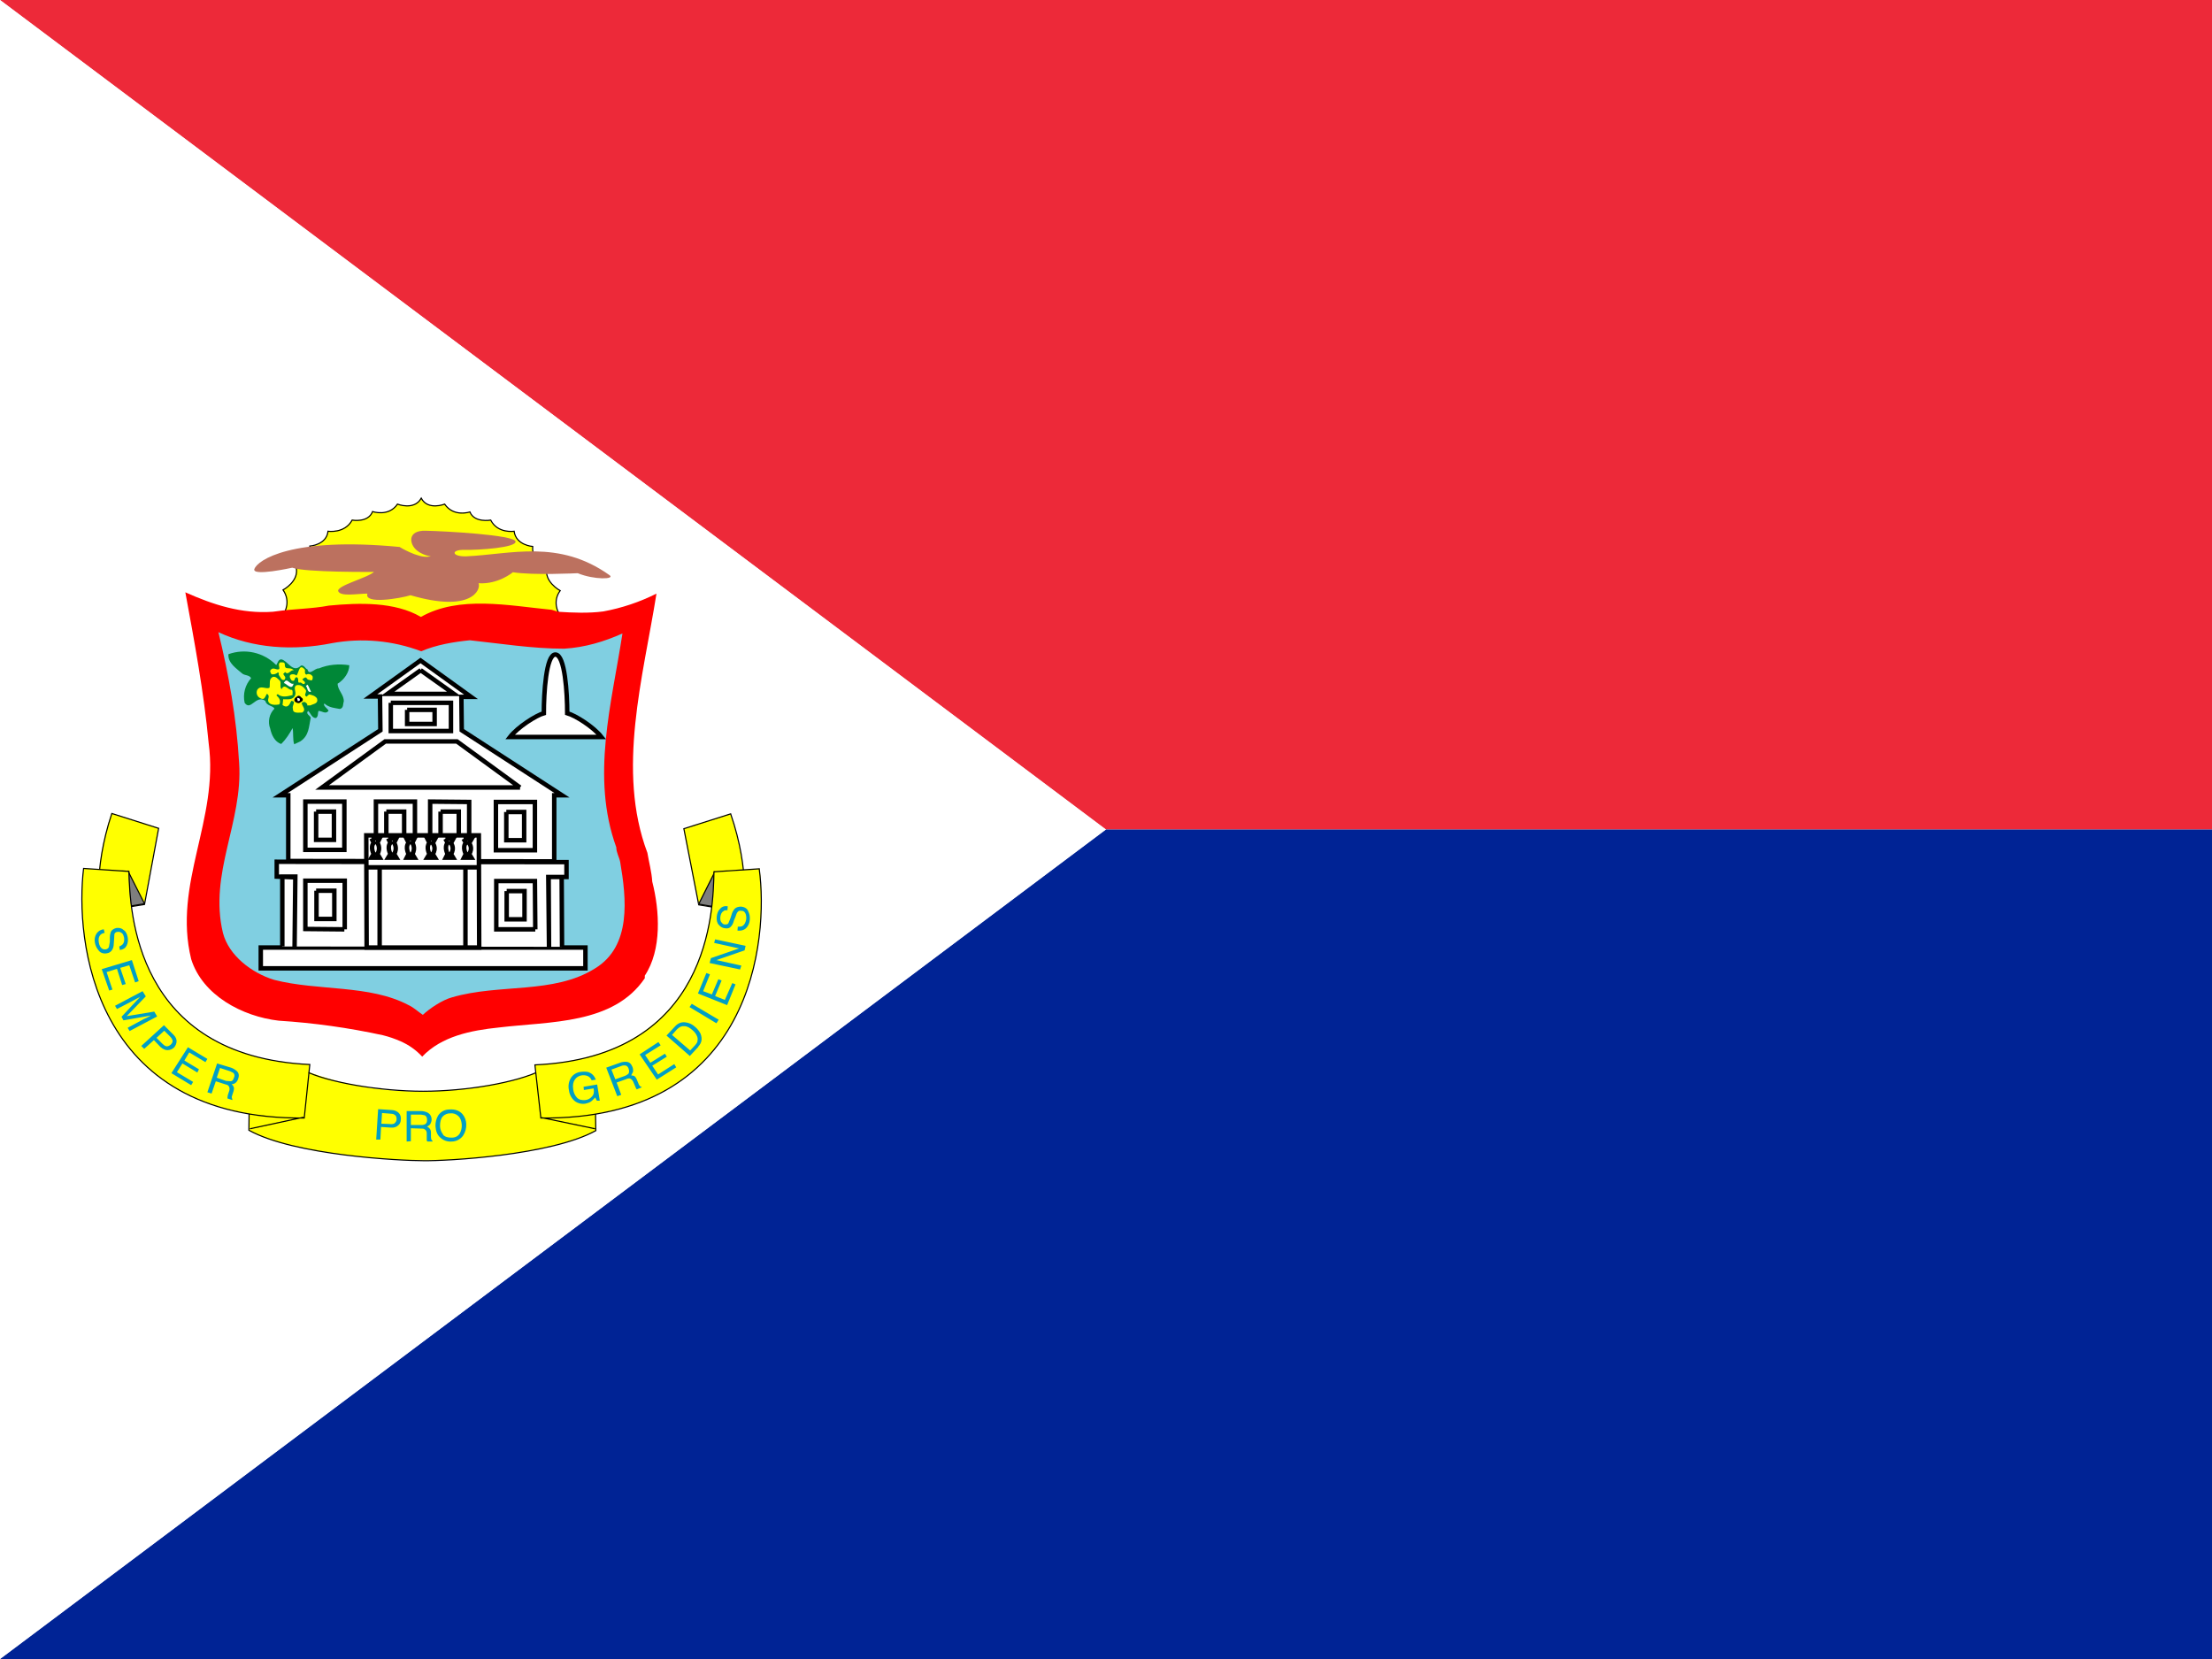
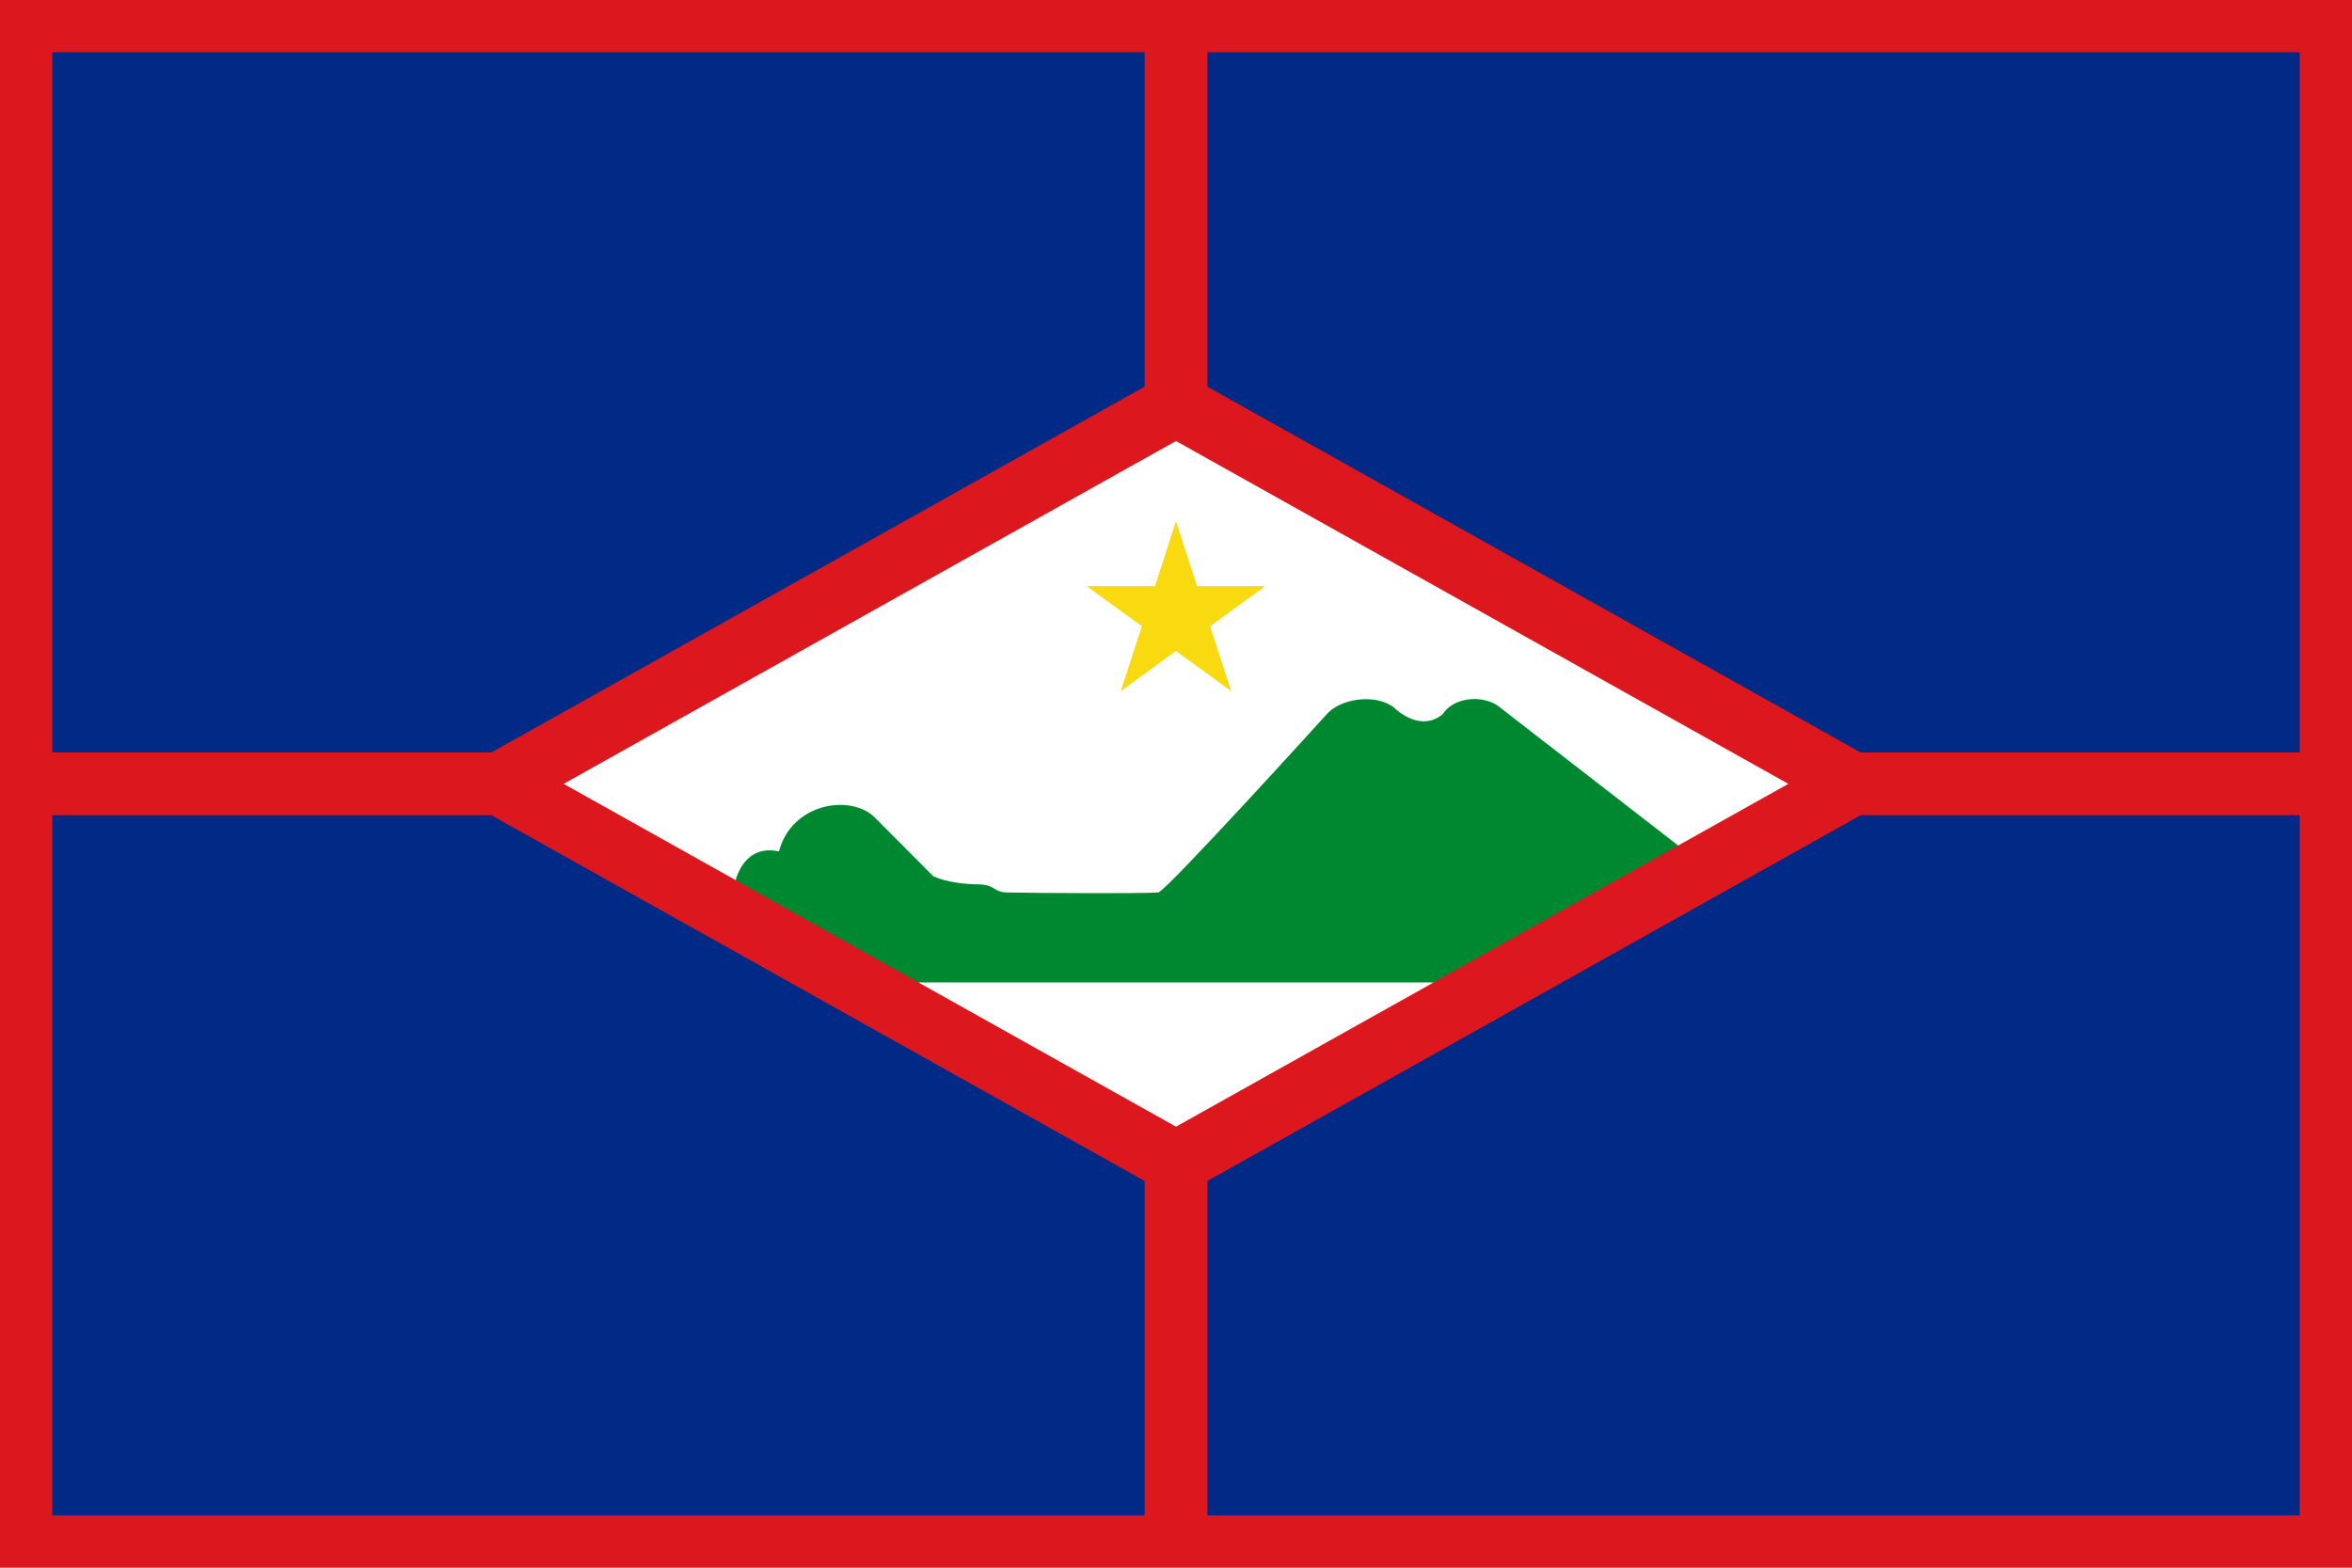
- <svg xmlns="http://www.w3.org/2000/svg" id="flag-icons-sx" viewBox="0 0 640 480">
-   <defs>
-     <clipPath id="sx-a">
-       <path fill-opacity=".7" d="M0 0h682.7v512H0z" />
-     </clipPath>
-   </defs>
-   <g clip-path="url(#sx-a)" transform="scale(.9375)">
-     <path fill="#ed2939" fill-rule="evenodd" d="M0 0h768v256H341.3z" />
-     <path fill="#002395" fill-rule="evenodd" d="M0 512h768V256H341.3z" />
-     <path fill="#fff" fill-rule="evenodd" d="m0 0 341.3 256L0 512z" />
-     <path fill="#ff0" d="m172.3 193.2.1-4s-2.1-3.4.4-7c0 0-5.3-2.8-4-7.2 0 0-4.8-1.2-4.5-6.4 0 0-5-.3-5.6-4.7 0 0-5.1.8-7.4-3.4 0 0-5 1-6.4-2.5 0 0-4.9 1.6-7.7-2.5 0 0-5.2 2.1-7.3-1.8-2.1 3.9-7.3 1.8-7.3 1.8-2.8 4.1-7.7 2.4-7.7 2.4-1.4 3.5-6.3 2.5-6.3 2.5-2.3 4.3-7.4 3.4-7.4 3.4-.5 4.4-5.6 4.8-5.6 4.8a6 6 0 0 1-4.4 6.4c1.3 4.3-4 7.1-4 7.1 2.6 3.7.5 7 .5 7l-.1 3.7z" />
-     <path fill="none" stroke="#000" stroke-width=".3" d="M377.2 843.1v-3.5s-1.8-3 .4-6c0 0-4.6-2.5-3.5-6.3 0 0-4.2-1-3.9-5.6 0 0-4.5-.3-5-4.1 0 0-4.4.7-6.3-3 0 0-4.4.8-5.6-2.2 0 0-4.3 1.5-6.8-2.1 0 0-4.5 1.8-6.3-1.6-1.9 3.4-6.4 1.6-6.4 1.6-2.4 3.5-6.7 2-6.7 2-1.2 3.1-5.5 2.3-5.5 2.3-2 3.7-6.5 3-6.5 3-.4 3.7-4.9 4-4.9 4a5.1 5.1 0 0 1-3.7 5.6c1 3.8-3.5 6.2-3.5 6.2 2.2 3.2.3 6.2.3 6.2v3.2z" transform="matrix(1.1464 0 0 1.1461 -260 -773.1)" />
-     <path fill="red" d="M170.3 188.2c-13.3-1.3-28.6-4.5-40.4 2.2-8-4.7-19-4.4-28.4-3.5-5.1 1-11.1 1-16.5 1.8l-.8.1c-9.7.7-18.5-2.2-27-6 2.8 15.2 5.7 30.7 7.2 46.6C67.6 253 53.3 272.7 59 296c3.5 11.2 15.8 17.7 27 19a214.7 214.7 0 0 1 32.2 4.5 32 32 0 0 1 5.5 1.9 19.7 19.7 0 0 1 6.6 4.7c6-6.3 15-8.1 23.7-9 15.8-1.9 35.3-.9 45-15.2v-.8c5.3-8 4.6-20 2.3-29-.2-3.1-1-5.9-1.5-8.9-9.6-25.5-1.3-54.2 2.8-80a61 61 0 0 1-16.4 5.5c-4.5.6-9.5.4-14 .1z" />
-     <path fill="#80cfe1" d="M190.2 261.5c0 1.6.9 3 1.2 4.5 1.9 11.2 3.6 26-7.8 32.9-12.8 8-29.4 4.6-44.1 8.9-3 .8-7 3.5-9 5.4-1.4-.9-2.7-2.2-4.4-3-12.1-6.4-27.9-4.3-41.5-7.8-6.9-2.1-14-7.5-15.8-14.5-4.4-18.4 6.2-34.1 5-52.4-.8-14-3.2-27.3-6.4-40.4 10.7 5 23 5.8 35 3.4A51.6 51.6 0 0 1 130 201c4.6-2 10-2.9 15-3.4 9.3 1 19.4 2.6 29.1 2.6 6.5-.4 12.4-2.2 18-4.7-3.3 21.6-9.8 44.2-1.9 66" />
-     <path fill="#fff" d="M171 265.8v-20.4h2.4l-31-20-.1-10.5h3l-15.6-11-15.4 11h3v10.5l-30.9 20h2.5v20.3H171" />
-     <path fill="none" stroke="#000" stroke-width="1.2" d="M376 906.5v-17.8h2.1l-27-17.5-.1-9h2.6l-13.6-9.8-13.5 9.7h2.6l.1 9.1-27 17.5h2.2v17.7z" transform="matrix(1.1464 0 0 1.1461 -260 -773.1)" />
-     <path fill="#fff" d="M180.6 292.5v6.3H80.5v-6.4z" />
-     <path fill="none" stroke="#000" stroke-width="1.2" d="M384.4 929.8v5.5H297v-5.6h87.4z" transform="matrix(1.1464 0 0 1.1461 -260 -773.1)" />
-     <path fill="#fff" d="M87.1 292.1v-21.5h4l-.2 21.7.2-21.6-5.8-.1v-4.7l89.4.2v4.5h-5.4v21.8l-.1-21.8h4l.2 21.6" />
-     <path fill="none" stroke="#000" stroke-width="1.2" d="M302.8 929.4v-18.8h3.5l-.2 19 .2-18.8-5-.2v-4l78 .1v4h-4.8l.1 19-.2-19h3.6l.1 18.8" transform="matrix(1.1464 0 0 1.1461 -260 -773.1)" />
-     <path fill="none" stroke="#000" stroke-width="1.2" d="M319.6 924.8v-13.1H309v13l10.5.1" transform="matrix(1.1464 0 0 1.1461 -260 -773.1)" />
-     <path fill="none" stroke="#000" stroke-width="1.2" d="M312 914.4v7.6h4.8v-7.6h-4.9m59 10.4-.1-13h-10.4v13h10.5" transform="matrix(1.1464 0 0 1.1461 -260 -773.1)" />
-     <path fill="none" stroke="#000" stroke-width="1.2" d="M363.2 914.5v7.6h4.8v-7.6h-4.8m7.6-11v-13h-10.5v13z" transform="matrix(1.1464 0 0 1.1461 -260 -773.1)" />
-     <path fill="none" stroke="#000" stroke-width="1.2" d="M363.1 893.2v7.6h4.8v-7.6h-4.8m-43.6 10.3v-13.1H309v13h10.5z" transform="matrix(1.1464 0 0 1.1461 -260 -773.1)" />
-     <path fill="none" stroke="#000" stroke-width="1.2" d="M311.9 893.1v7.6h4.8v-7.6h-4.8m26.6 10.4v-13.1H328v13h10.5" transform="matrix(1.1464 0 0 1.1461 -260 -773.1)" />
-     <path fill="none" stroke="#000" stroke-width="1.2" d="M330.8 893.1v7.6h4.8v-7.6h-4.8m22.3 10.4v-13l-10.5-.1v13l10.5.1" transform="matrix(1.1464 0 0 1.1461 -260 -773.1)" />
-     <path fill="none" stroke="#000" stroke-width="1.2" d="M345.4 893.1v7.6h4.9v-7.6h-4.9" transform="matrix(1.1464 0 0 1.1461 -260 -773.1)" />
-     <path fill="#fff" d="m147.7 257.8.2 34.6H113l-.1-34.6z" />
-     <path fill="none" stroke="#000" stroke-width="1.2" d="m355.7 899.5.1 30.2h-30.3l-.1-30.2zm-30.5 8.6h30.6M329 929.7v-21.4m23.1 21.4v-21.3m14.7-21.8-17-12.4h-19.3l-17 12.4h53.3M332 863.8v7.6h16.2v-7.6H332" transform="matrix(1.1464 0 0 1.1461 -260 -773.1)" />
-     <path fill="none" stroke="#000" stroke-width="1.2" d="M336.4 865.7v3.8h7.4v-3.8h-7.4M340 855l9 6.4h-17.9l9-6.4" transform="matrix(1.1464 0 0 1.1461 -260 -773.1)" />
-     <path fill="#fff" d="M171.4 202c2.9 0 3.6 12 3.6 18 2.6.8 8.1 4.3 10.6 7.4h-28.2c2.4-3.1 7.9-6.6 10.4-7.3 0-6 .6-18.2 3.6-18" />
-     <path fill="none" stroke="#000" stroke-width="1.2" d="M376.3 850.8c2.6 0 3.2 10.5 3.2 15.8 2.2.6 7.1 3.7 9.2 6.4h-24.6c2.1-2.7 7-5.8 9.1-6.4 0-5.3.6-15.8 3.1-15.8m-49.5 49.5h2.2l-.6 1.2s1 1.4 0 3l.6 1h-2.2l.6-1s-1-1.8 0-3l-.6-1.2m4.5 0h2.2l-.6 1.2s1 1.4 0 3l.6 1h-2.2l.6-1s-1-1.8 0-3l-.6-1.2m5 0h2.1l-.6 1.2s1 1.4 0 3l.6 1h-2.1l.5-1s-1-1.8 0-3l-.6-1.2zm5.5 0h2.2l-.7 1.3s1.1 1.3 0 2.9l.6 1h-2.1l.6-1s-1-1.8 0-3zm4.9 0h2.2l-.7 1.3s1.1 1.3 0 2.9l.6 1h-2l.5-1s-1-1.8 0-3l-.6-1.1m4.9 0h2.2l-.7 1.2s1.1 1.3 0 2.9l.6 1h-2l.5-1s-1-1.8 0-3l-.6-1.1" transform="matrix(1.1464 0 0 1.1461 -260 -773.1)" />
-     <path fill="#ff0" d="M130.5 336.8c13 0 29-2.7 36.5-6.5l16.5-1.5.4 20.1c-14 7.7-46.2 9.4-53.3 9.3-7.1 0-39.7-1.6-53.8-9.3l.2-20.2 16.5 1.5a98 98 0 0 0 37 6.6" />
-     <path fill="none" stroke="#000" stroke-width=".3" d="M340.7 968.4c11.4 0 25.3-2.3 31.9-5.7l14.3-1.2.3 17.5c-12.1 6.7-40.3 8.2-46.4 8.1-6.2 0-34.7-1.4-47-8.2l.2-17.5 14.4 1.3c6.6 3.4 21 5.7 32.3 5.7" transform="matrix(1.1464 0 0 1.1461 -260 -773.1)" />
-     <path fill="#ff0" d="m34.4 251 14.5 4.6-4.4 23.5-13.7 2.2s-2.3-12.4 3.6-30.3" />
-     <path fill="none" stroke="#000" stroke-width=".3" d="m256.9 893.6 12.6 4-3.8 20.5-12 1.9s-2-10.8 3.2-26.4z" transform="matrix(1.1464 0 0 1.1461 -260 -773.1)" />
-     <path fill="#7e7e7e" d="m44.5 278.9-13.7 2.4 8.7-12.4z" />
-     <path fill="none" stroke="#000" stroke-width=".3" d="m265.7 917.9-12 2 7.6-10.7 4.4 8.7" transform="matrix(1.1464 0 0 1.1461 -260 -773.1)" />
-     <path fill="#ff0" d="m25.7 268 14 1c.3 11.8 1.8 57 55.8 59.5L93.8 345c-65.7.6-70.7-55.5-68-77" />
-     <path fill="none" stroke="#000" stroke-width=".3" d="m249.3 908.4 12.2.8c.3 10.4 1.5 49.8 48.7 52l-1.5 14.4c-57.4.6-61.7-48.4-59.4-67.2zm44.8 70.1 14.4-3.1" transform="matrix(1.1464 0 0 1.1461 -260 -773.1)" />
-     <path fill="#ff0" d="m225.4 251.2-14.4 4.6 4.6 23.4 13.8 2.2s2.2-12.3-4-30.2" />
-     <path fill="none" stroke="#000" stroke-width=".3" d="m423.5 893.7-12.6 4 4 20.5 12 2s2-10.8-3.4-26.5z" transform="matrix(1.1464 0 0 1.1461 -260 -773.1)" />
-     <path fill="#7e7e7e" d="m215.6 279 13.7 2.5-8.8-12.4-5 9.9" />
-     <path fill="none" stroke="#000" stroke-width=".3" d="m414.9 918 12 2.1-7.7-10.7-4.3 8.6" transform="matrix(1.1464 0 0 1.1461 -260 -773.1)" />
-     <path fill="#ff0" d="m234.3 268.1-14 1c-.2 11.8-1.3 57-55.3 59.5l2 16.4c65.7.8 70.2-55.4 67.4-76.9" />
-     <path fill="none" stroke="#000" stroke-width=".3" d="m431.2 908.5-12.2.8c-.2 10.4-1 49.9-48.2 52l1.6 14.3c57.4.7 61.3-48.3 58.8-67zm-44.2 70-14.4-3" transform="matrix(1.1464 0 0 1.1461 -260 -773.1)" />
-     <path fill="#009fc5" d="M121.8 346.7c-.4.2-1 .3-1.5.2l-2.6-.1.2-3.3 2.6.2c.5 0 1 .1 1.2.3.5.2.7.7.7 1.4 0 .6-.3 1-.7 1.3m-4.3 5 .2-3.9 3 .2c1 .1 1.8-.2 2.3-.7.5-.4.8-1 .8-1.8a2.5 2.5 0 0 0-.6-2 3.2 3.2 0 0 0-2-.9l-4.4-.3-.6 9.4zm9.4-7.7h3.2l1.1.2c.5.3.7.7.7 1.4 0 .6-.1 1-.5 1.3a2.6 2.6 0 0 1-1.4.3h-3.1zm0 8.2v-4l3 .1c.5 0 1 0 1.2.2.4.2.7.6.7 1.2v2.3l.2.3h1.6v-.2a.8.8 0 0 1-.4-.5 3.4 3.4 0 0 1-.1-.8v-1.3c0-.6-.2-1-.4-1.2a1.7 1.7 0 0 0-.8-.6c.4-.2.8-.5 1-.8.2-.4.4-.8.4-1.4 0-1-.5-1.8-1.4-2.2a4.7 4.7 0 0 0-1.8-.4h-4.5v9.4zm10-2a4.5 4.5 0 0 1-1-2.6c0-1.3.2-2.3.8-3a3.1 3.1 0 0 1 2.4-1 3 3 0 0 1 2.4.8c.7.6 1 1.5 1.1 2.6a5 5 0 0 1-.6 2.8c-.5.8-1.3 1.3-2.5 1.3s-2-.2-2.7-.9m-1.5-5.9a6 6 0 0 0-.8 3.3c.1 1.4.5 2.6 1.4 3.4a4.6 4.6 0 0 0 3.6 1.3 4.4 4.4 0 0 0 3.5-1.8 6 6 0 0 0 1-3.6 5 5 0 0 0-1.2-3.1c-.9-1-2.2-1.5-3.9-1.4-1.6 0-2.8.7-3.6 1.9m44-13.5c1-.1 1.8-.1 2.5.1 1 .4 1.7 1.1 2.2 2.3l-1.3.2a2.4 2.4 0 0 0-1.2-1.3 3.5 3.5 0 0 0-2-.2 3 3 0 0 0-2 1.3c-.5.7-.7 1.7-.5 3a4.5 4.5 0 0 0 1.2 2.6c.6.6 1.5.8 2.6.7a3.2 3.2 0 0 0 2-1.1c.6-.6.7-1.4.5-2.5l-3 .5-.1-1 4.2-.7.8 5h-.9l-.5-1-1 1c-.5.5-1.2.7-2 .9a4.3 4.3 0 0 1-3.2-.7 5 5 0 0 1-1.9-3.4 5.1 5.1 0 0 1 .7-4 4.1 4.1 0 0 1 3-1.7m9.4-.7 3-1.1c.4-.2.8-.2 1.1-.2.6 0 1 .4 1.2 1 .2.6.2 1.1 0 1.5-.3.3-.7.6-1.3.8l-2.8 1zm3 7.7-1.4-3.7 2.8-1a3 3 0 0 1 1.1-.3c.5.1.9.4 1.2 1l.6 1.4.3.7.2.3 1.5-.6v-.2c-.3 0-.5-.1-.6-.4-.2-.1-.3-.4-.4-.7l-.5-1.2c-.2-.5-.5-.8-.7-1a2.4 2.4 0 0 0-1-.2l.6-1.2c0-.4 0-.9-.2-1.4-.4-1-1-1.6-2-1.6a4.5 4.5 0 0 0-1.9.3l-4.2 1.5 3.4 8.8 1.2-.4m11-4.7-5.3-7.8 5.8-3.8.7 1-4.8 3 1.6 2.4 4.5-2.8.6.9-4.5 2.8 1.8 2.7 5-3.2.6 1zm4.7-13.8 1.5-1.7c.8-.8 1.5-1.1 2.3-1 .9 0 1.7.5 2.6 1.3a4.7 4.7 0 0 1 1.4 2c.2.6.1 1.1 0 1.6a4 4 0 0 1-.7 1l-1.5 1.6zm8.1 3.6c1.1-1.2 1.3-2.4.7-4a6.7 6.7 0 0 0-1.7-2.1 5.2 5.2 0 0 0-3.1-1.4c-1.2-.1-2.2.3-3.1 1.3l-2.6 2.8 7.2 6.3 2.6-2.8m5.6-7.3-8.3-5 .7-1 8.3 4.9zm3.3-5.6-9-3.6 2.6-6.3 1.1.4-2.1 5.2 2.7 1 2-4.7 1 .4-2 4.8 3 1.2 2.3-5.2 1 .4zm4-11-9.4-2 .4-1.5 8.7-3-7.7-1.7.3-1.1 9.4 2-.3 1.4-8.7 3 7.7 1.7zm-.8-12 .1-1.2c.6 0 1 0 1.4-.2.7-.4 1-1.1 1.2-2.1a3.7 3.7 0 0 0-.1-1.4c-.2-.7-.6-1.2-1.3-1.2-.6-.1-1 0-1.2.3-.3.3-.5.8-.7 1.5l-.5 1.2c-.2.8-.5 1.4-.8 1.7-.4.6-1 .8-1.8.7a2.8 2.8 0 0 1-2-1c-.6-.6-.8-1.5-.7-2.6.1-1 .4-1.8 1-2.4.5-.6 1.3-1 2.4-.8l-.1 1.2c-.5 0-1 0-1.2.3-.6.3-.9 1-1 1.9 0 .7 0 1.2.4 1.6.3.4.6.6 1 .6.5 0 .9 0 1.1-.4l.7-1.7.4-1.3c.2-.6.5-1 .8-1.4.5-.5 1.2-.7 2-.7 1.1.1 1.9.6 2.2 1.4.4.8.6 1.6.5 2.7a3.9 3.9 0 0 1-1.2 2.6c-.7.6-1.5.8-2.6.7M32 286.7l.3 1.2c-.6.1-1 .3-1.3.6-.5.5-.7 1.3-.5 2.4a4 4 0 0 0 .4 1.2c.4.7 1 1 1.7.9.5-.1.8-.3 1-.7l.3-1.6v-1.3c0-.8.2-1.5.3-1.8.3-.6.9-1 1.7-1.2.8-.1 1.6 0 2.2.6.7.4 1.1 1.2 1.3 2.2a4 4 0 0 1-.3 2.6c-.4.8-1 1.2-2.1 1.4l-.2-1.1a3 3 0 0 0 1-.6c.5-.5.6-1.2.5-2.1-.2-.8-.4-1.3-.8-1.5a1.5 1.5 0 0 0-1.2-.3 1 1 0 0 0-1 .7l-.1 1.8-.1 1.3a3.5 3.5 0 0 1-.4 1.6 2.2 2.2 0 0 1-1.7 1.2c-1 .2-2-.1-2.5-.8a5 5 0 0 1-1.2-2.4 3.8 3.8 0 0 1 .5-2.9 3 3 0 0 1 2.2-1.3m-.6 12.3 9.3-2.8 2.1 6.5-1.1.4-1.8-5.3-2.8.8 1.7 5-1.1.3-1.6-5-3.2 1 1.8 5.4-1 .3zm4.1 11.3 8.5-4.5 1 1.6-5.9 6.1 8.5-1.4.9 1.5-8.5 4.5-.6-1 5-2.7.9-.4 1.3-.7-8.5 1.5-.6-1.1 5.8-6.2-.3.2-1 .5a7 7 0 0 1-.9.5l-5 2.6zm15.8 12.5c-.4-.1-.8-.4-1.2-.8l-1.8-1.8 2.4-2.2 1.8 1.8a3 3 0 0 1 .7 1c.2.5 0 1-.5 1.5-.5.4-1 .6-1.4.5m-6.8.8 3-2.7 2 2.1c.8.7 1.5 1 2.2 1a3 3 0 0 0 2-.8 3 3 0 0 0 .8-2c0-.6-.3-1.3-.9-1.9l-3-3-7 6.4zm8.4 7.5 5.1-8 6 3.6-.6 1-5-3-1.5 2.5 4.5 2.7-.5 1-4.6-2.8-1.7 2.7 5 3-.6 1zm15-1.6 3.1 1 1 .5c.4.4.5.9.2 1.5-.2.6-.4 1-.9 1.1l-1.5-.1-2.9-1zm-2.6 7.9 1.3-3.8 2.8.9c.5.1 1 .3 1.1.5.3.3.4.8.3 1.4l-.5 1.5-.1.7v.3l1.5.5v-.2l-.2-.7.2-.7.4-1.2c.1-.6.2-1 0-1.2 0-.3-.3-.6-.6-.9.5 0 1-.2 1.3-.5.3-.3.6-.7.7-1.2.4-1 .2-1.9-.6-2.5a5.2 5.2 0 0 0-1.6-.9l-4.3-1.3-3 8.9z" />
-     <path fill="#bc715f" d="M78.5 175.6c1-2.7 11.3-10 44.8-6.8 0 0 5.7 3.5 9 3 2-.2-1 .2-3.6-1.9-2.5-2-3-6.3 2.7-6.1 5.8.1 27.3 1.3 27.7 3.3.4 1.9-11.4 2.7-15.7 2.6-4.4-.1-4 2.1.4 2 13.7-.6 28.6-5.4 44.3 5.8 1.9 1.3-4.7 1.5-9.8-.6 0 0-14 .7-20-.3 0 0-4.5 3.8-10.6 3.4.8 2-2.2 9.2-21 3.7-3.2 1-14.5 2.9-13.3-.5-3 0-8.2 1-9-.7-.8-1.7 9.2-4.2 11-6 0 0-21.2.2-25.2-1.3 0 0-12.5 2.8-11.7.4" />
-     <path fill="#008737" d="M85.3 205.2c.4-.6.6-1.8 1.6-1.7 2 .5 3.5 4.4 6 1.9 1-.2 1.3 1 2 1.2.5 2.1 2.3-.5 3.5-.3 2.8-1.2 6.1-1.5 9.4-1 0 2.2-1.6 4.5-3.6 5.7 0 2 2 3.4 1.9 5.5-.3.8 0 2-1.2 2.3-1.6-.3-3-.4-4.3-1.3-.2-.1-.3-.4-.6-.3-.2.7 1 1.4 1.4 2.1-.8 1.3-2 .1-3.1.1-.3.8 0 1.7-.8 2.2-1.3 0-1.6-1.5-2.4-2.2-.9.9.6 1.4.8 2.1-.6 2.8-.5 5.5-3.2 7.3l-1.9.9c-.5-1.4-.2-3.5-.5-5-1 1.8-2 3.4-3.5 4.9-2-.6-3-2.8-3.4-4.7a5.8 5.8 0 0 1 1.3-6.2c-.5-1-2.5-.8-2.8-2.4-3-2-4.5 3.3-6.4.6a8.6 8.6 0 0 1 2-7.6c-.5-1-1.9-.8-2.7-1.4-1.8-1.6-4.5-3.2-4.3-6a14 14 0 0 1 14.7 3.3" />
-     <path fill="#ff0" d="M87.9 204.9c-.1 2.3 1.5.6 2.8 2-1-.4-1.7 1.7-2.7.5l-.6.6c.4.8 1 .9.4 1.8-1 .4-1.3-1-1.8-1.5 0-.2.2-.6-.2-.8-.6.5-1.2.7-2 .6-.2-.4-.7-1-.2-1.4.8-1 2 .4 2.6-.3.1-.7-.5-1.5.3-2 .5.1 1.2-.2 1.4.5m6.2 1.9c.1.4-.2 1 .4 1.4.8-.4 1.6-.1 2 .6 0 .4.1 1-.4 1.2l-1.2-.3c.1-.2-.3-.3-.4-.6-.5-.1-.9.3-1.2.6.3.4 1 .7.8 1.2-.7.7-1-.6-1.8-.2-.6-.2.1-1.3-.7-1.7-1 0-.3 1.6-1.6 1-.4-.5-.8-1.2-.4-1.7a1.6 1.6 0 0 1 1.9.2c.8-.9.8-4.1 2.7-1.7m-7.8 3.3c.5.8-.2 1.8.5 2.6 1-2 2 .4 3.2.2.4.5.1 1.1.2 1.6-1.5.4-3.3.9-4.6-.3l-.4.4c.8.7 1.5 1.6.9 2.8-1.1.2-2.9.3-3.4-.9-.3-1 .7-1.6-.4-2.4-.7 1-.7 2.2-2.2 1.3a1.9 1.9 0 0 1-.8-2.5c1-1.6 2.8 0 3.8-.7.2-1.4-.3-2.6 1-3.3 1-.2 1.5.6 2.2 1.2" />
-     <path fill="#fff" d="M90.6 211c-.5 2.3-2.2-.1-3-.2 1-2 1.7.6 3 .2m5.4 2.5c-1.2.3-1-1.2-1.6-1.8l.5-.4c.4.5.7 1.5 1.1 2.2" />
-     <path fill="#ff0" d="M94.4 213c.3.8-.8 1.5.2 2l.8-.7c.9.2 1.8.4 2.4 1.2.6 1.7-1.1 1.7-2 2.2h-1c.2-.6-.5-.8-.6-1a1 1 0 0 0-1.1.3c.2 1 1.5 2 .2 2.9-1.2 0-3 .4-2.9-1.2-.4-1 1.2-2.3-.5-2.4-.6 1.3-1.2 2.4-2.7 1.3l.2-1.8c1.4 0 3.1.3 3.7-1.3.4-1.1-.7-2.2.3-3 1.5-.4 2.3.6 3 1.5" />
-     <path d="M93.4 215.6c.3.9-.6 1-1.1 1.4-.6 0-1-.2-1.4-.6-.3-1 .5-1.2 1-1.6.7-.3 1 .5 1.5.8" />
-     <path fill="#fff" d="M92.5 216.2c-.1.2-.4.1-.6.2l-.2-1c.5 0 1 .1.8.8" />
+ <svg xmlns="http://www.w3.org/2000/svg" width="900" height="600">
+   <path d="M0,0H900V600H0z" fill="#dc171d" />
+   <path d="M450,168.787 215.691,300 450,431.213 684.309,300z" fill="#fff" />
+   <path d="M281.477,336.852V376H351.438L642.165,323.601V376H548.496z" fill="#dc171f" />
+   <g fill="#012a87">
+     <path d="M188,288H20V20H438V148z" />
+     <path d="M712,288H880V20H462V148z" />
+     <path d="M188,312H20V580H438V452z" />
+     <path d="M712,312H880V580H462V452z" />
  </g>
+   <path d="M450,199.5 458.068,224.327 484.173,224.328 463.054,239.673 471.12,264.5 450,249.157 428.88,264.5 436.946,239.673 415.827,224.328 441.932,224.327z" fill="#f9d90f" />
+   <path d="M281.477,336.852C284.189,328.004 290.091,324.083 298.071,325.857C303.01,307.126 325.81,303.786 334.857,313L357.13,335.37C361.967,337.621 369.337,338.465 374.456,338.465C380.785,338.565 380.077,341.47 385.366,341.571C399.462,341.841 436.509,342.029 443.223,341.571C445.972,341.384 507.357,273.714 507.357,273.714C512.476,267.405 525.81,265.381 533.071,270.5C539.857,276.929 547,277.643 552,273.357C556.405,266.81 566.392,266.048 572.714,269.786L642.165,323.601L548.496,376H351.438L281.477,336.852z" fill="#008830" />
</svg>
